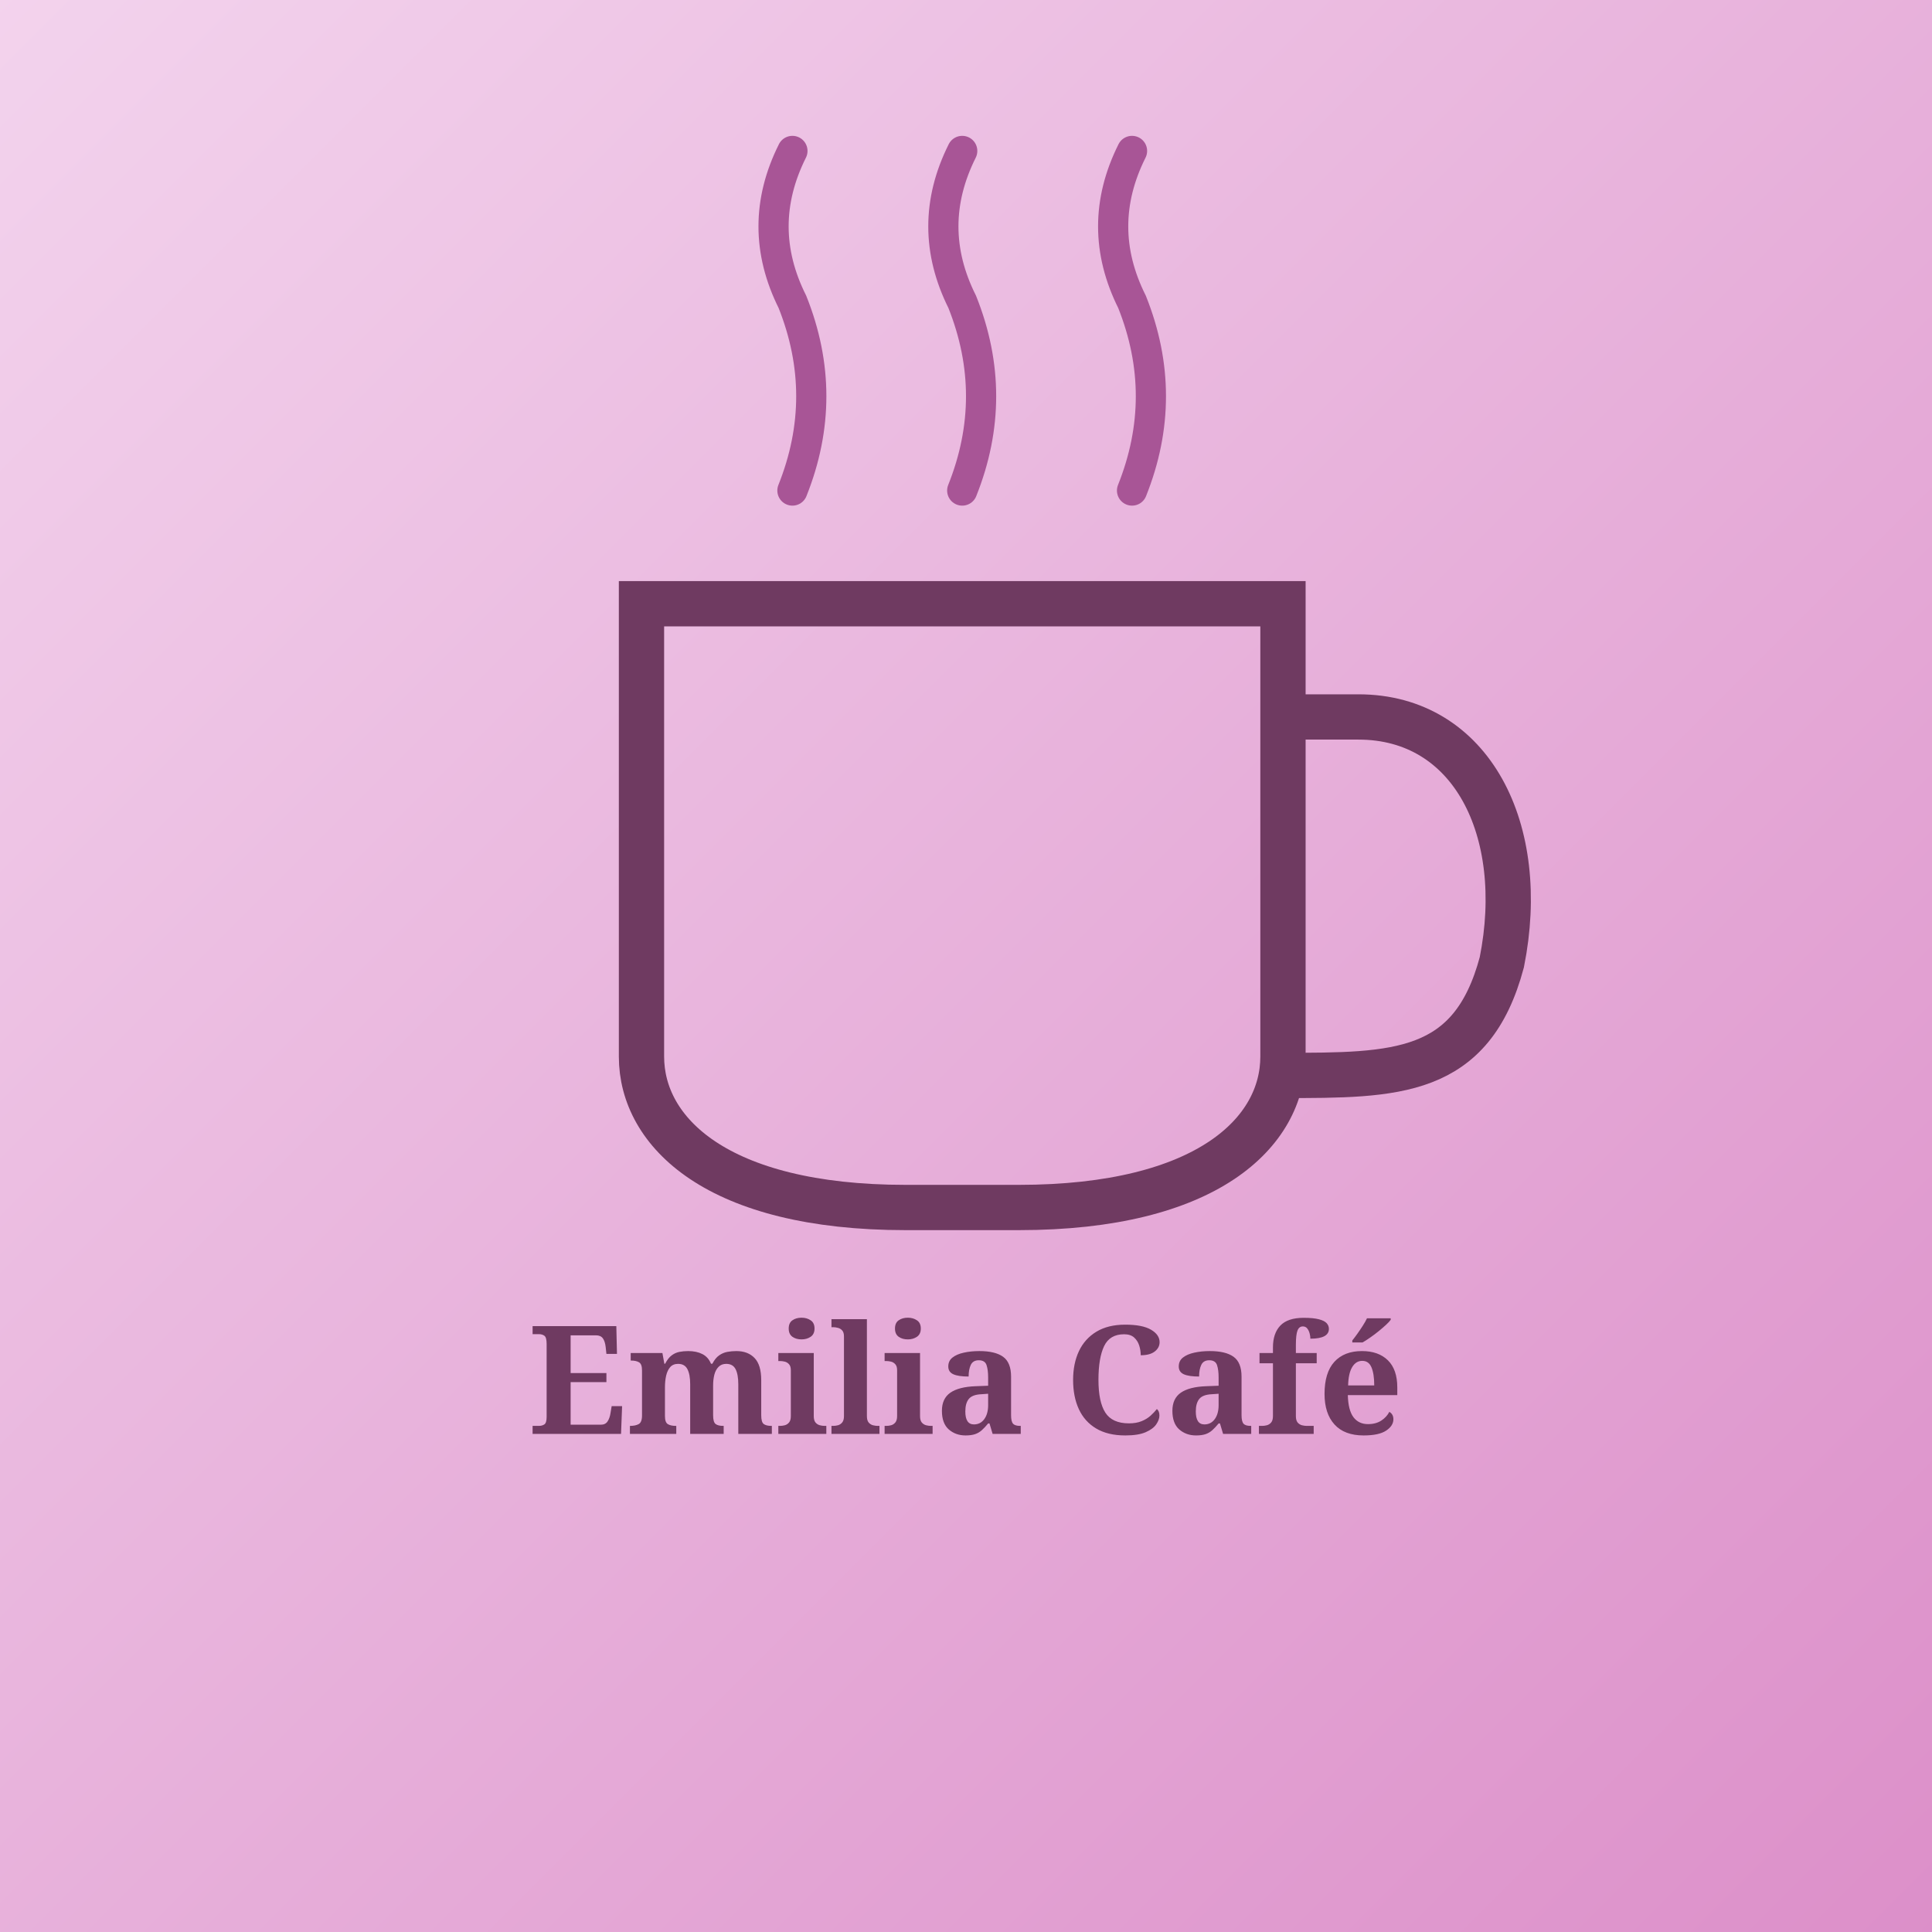
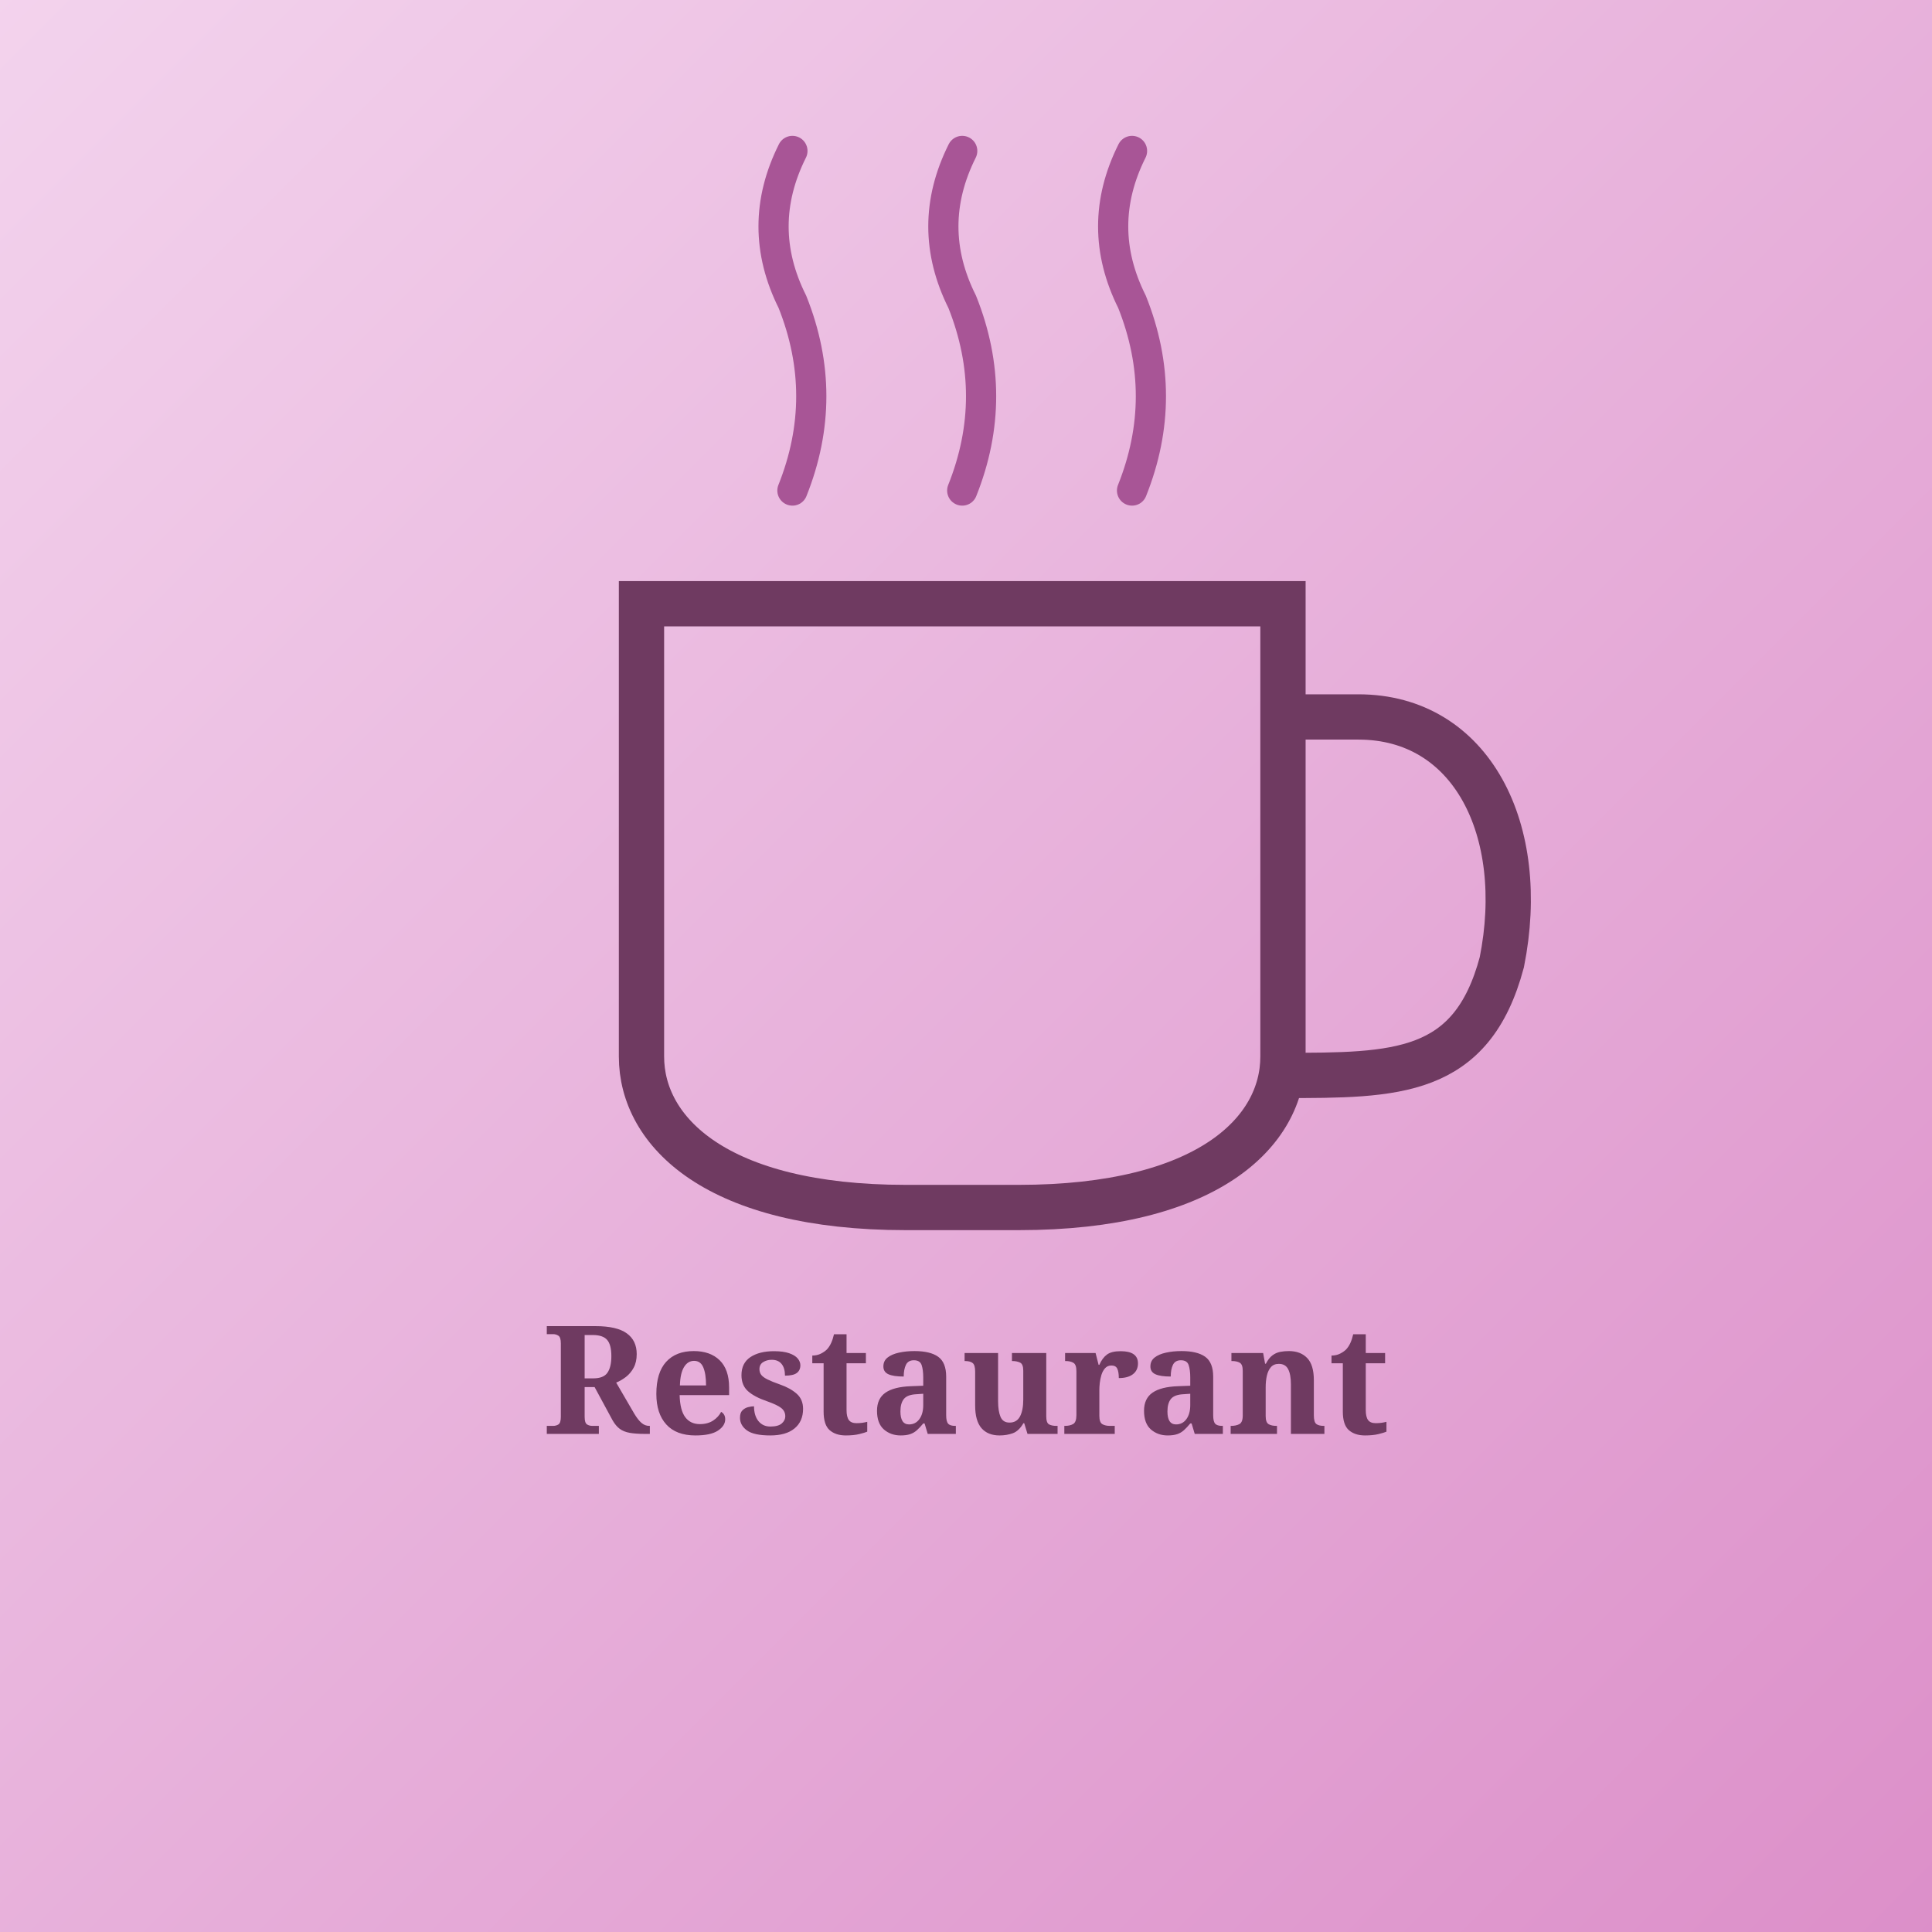
<svg xmlns="http://www.w3.org/2000/svg" width="512" height="512" viewBox="0 0 512 512">
  <defs>
    <linearGradient id="bg" x1="0%" y1="0%" x2="100%" y2="100%">
      <stop offset="0%" style="stop-color:#f3d3ed" />
      <stop offset="100%" style="stop-color:#dc8fc9" />
    </linearGradient>
  </defs>
  <rect width="512" height="512" fill="url(#bg)" />
  <g transform="translate(140, 120)" fill="#6f3a61">
    <path d="M30,40 L30,160 C30,180 50,200 100,200 L130,200 C180,200 200,180 200,160 L200,40 Z" fill="none" stroke="#6f3a61" stroke-width="12" />
    <path d="M200,70 L220,70 C250,70 265,100 258,135 C250,165 230,165 200,165" fill="none" stroke="#6f3a61" stroke-width="12" />
    <path d="M70,10 Q80,-15 70,-40 Q60,-60 70,-80" fill="none" stroke="#a85596" stroke-width="8" stroke-linecap="round" />
    <path d="M115,10 Q125,-15 115,-40 Q105,-60 115,-80" fill="none" stroke="#a85596" stroke-width="8" stroke-linecap="round" />
    <path d="M160,10 Q170,-15 160,-40 Q150,-60 160,-80" fill="none" stroke="#a85596" stroke-width="8" stroke-linecap="round" />
  </g>
-   <text x="256" y="380" text-anchor="middle" font-family="serif" font-size="40" font-weight="bold" fill="#6f3a61">Emilia Café</text>
+   <text x="256" y="380" text-anchor="middle" font-family="serif" font-size="40" font-weight="bold" fill="#6f3a61">Restaurant</text>
</svg>
